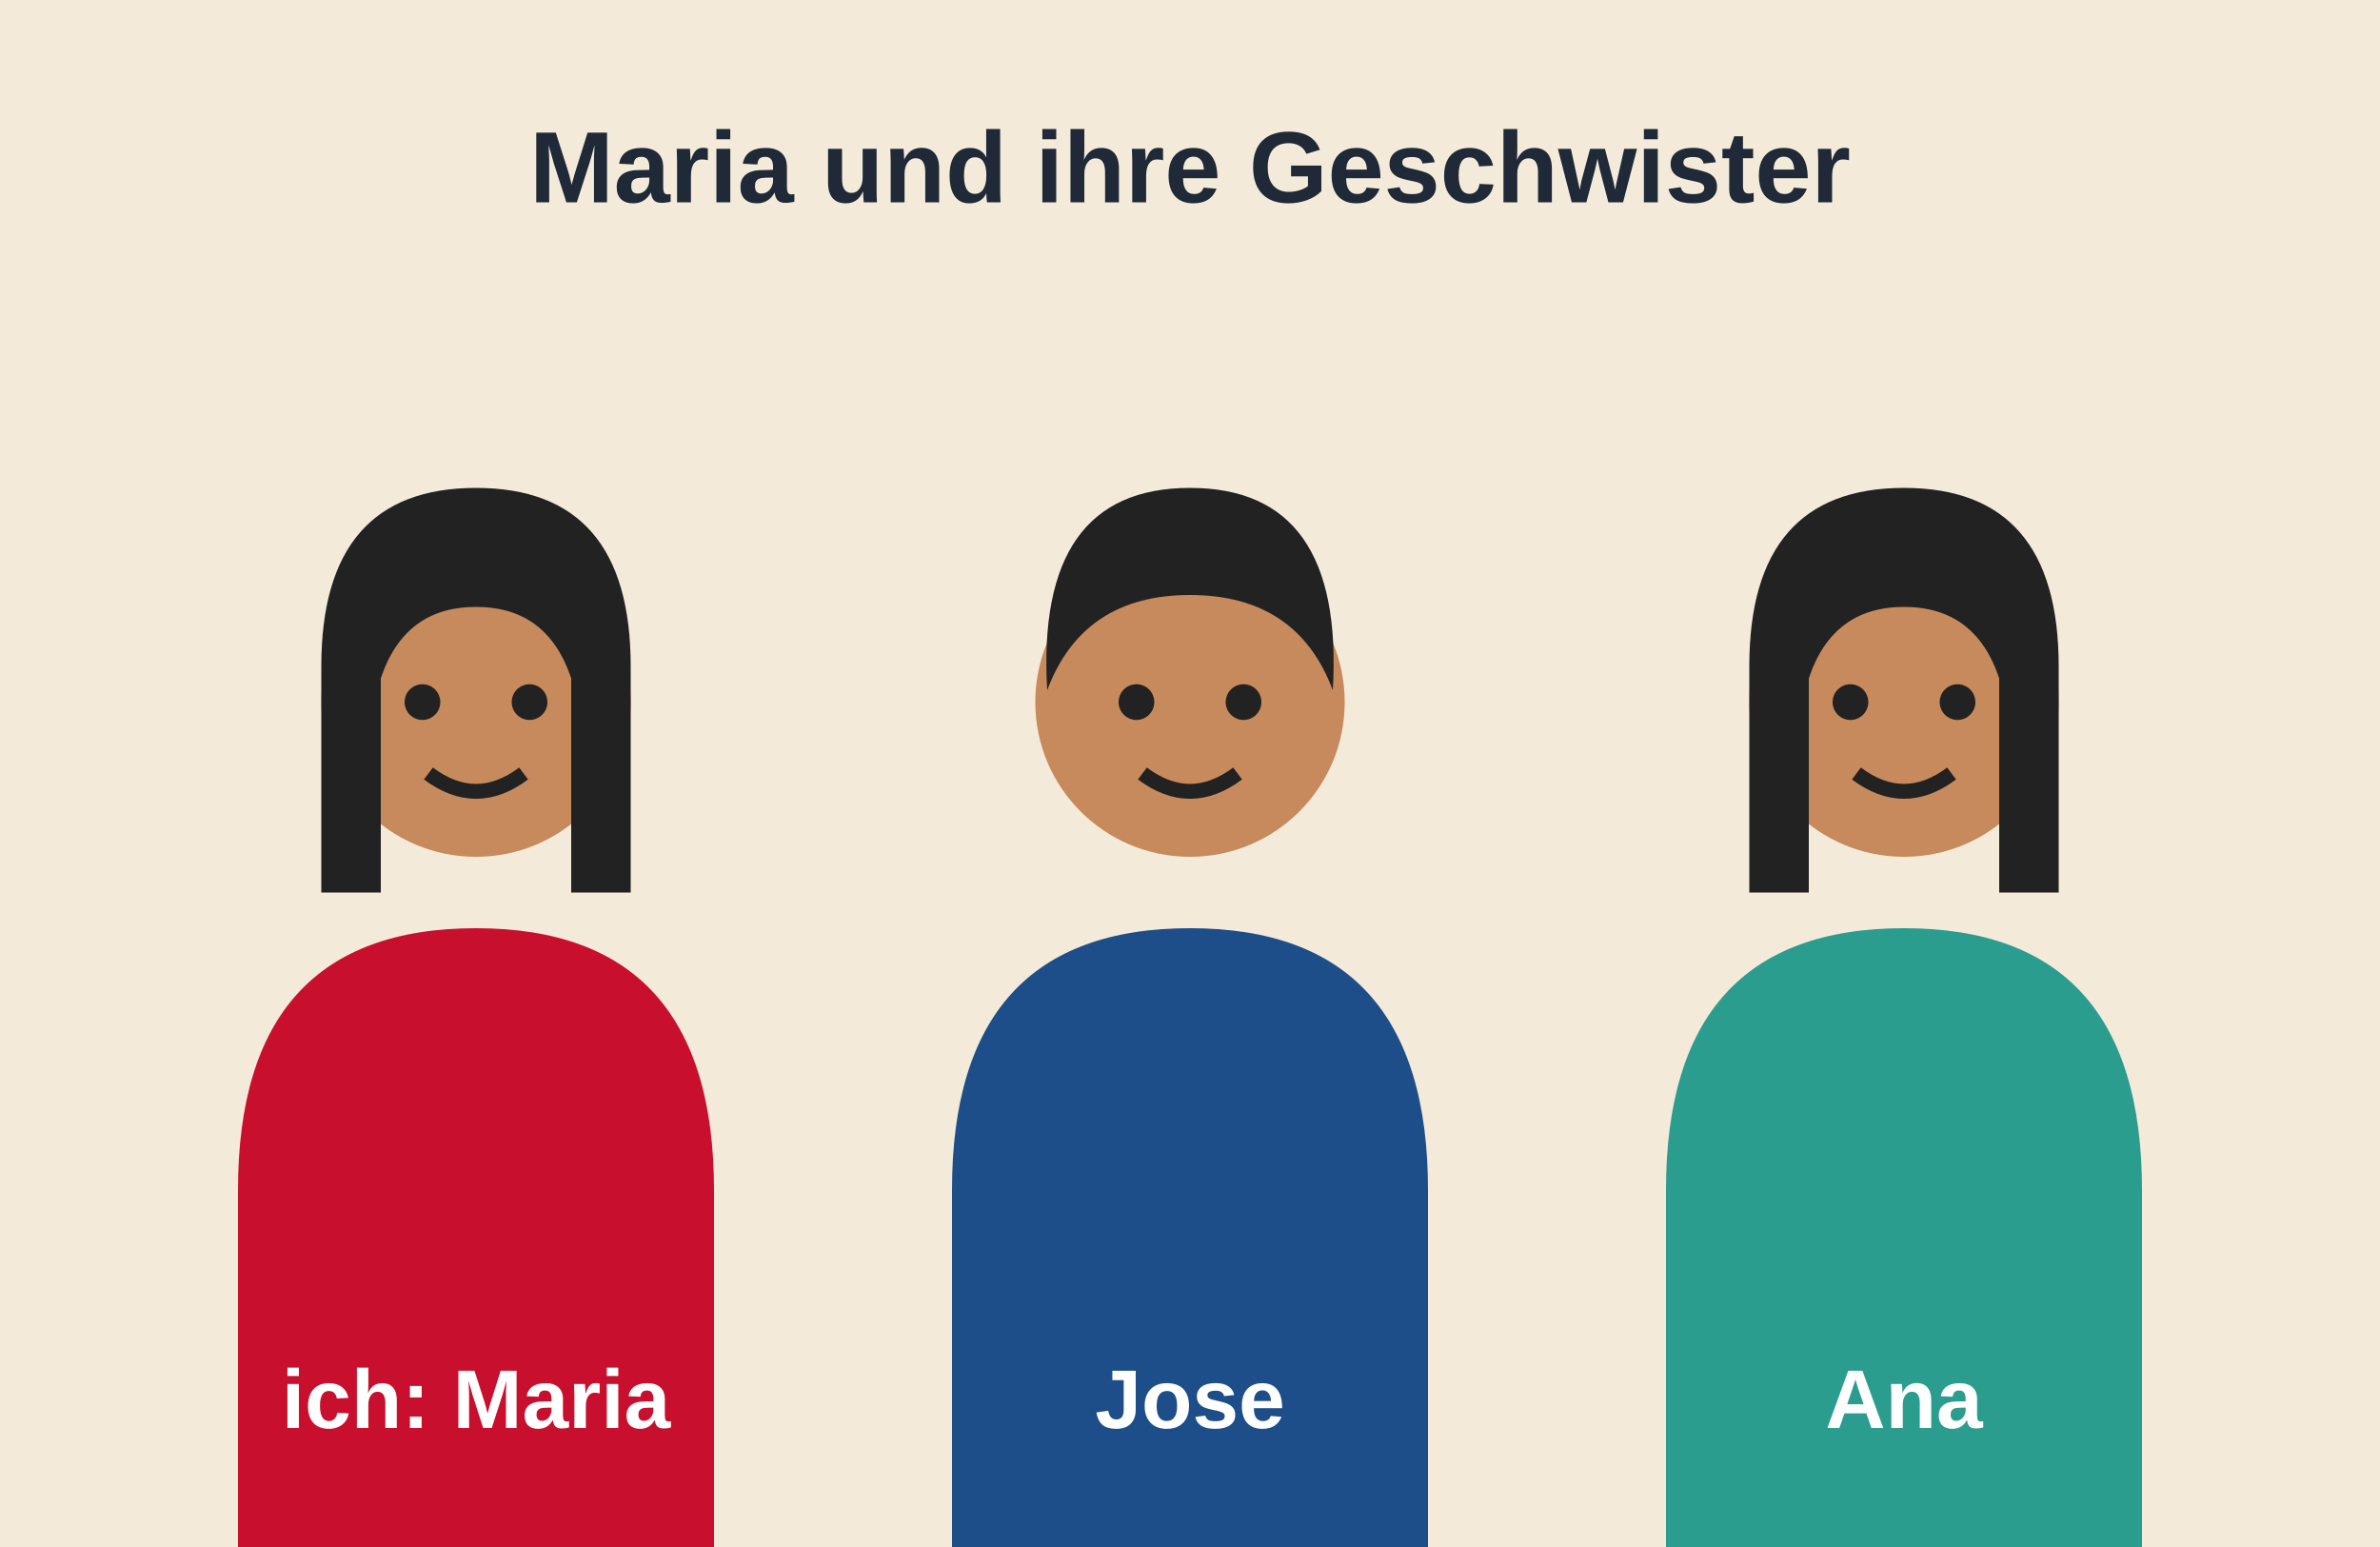
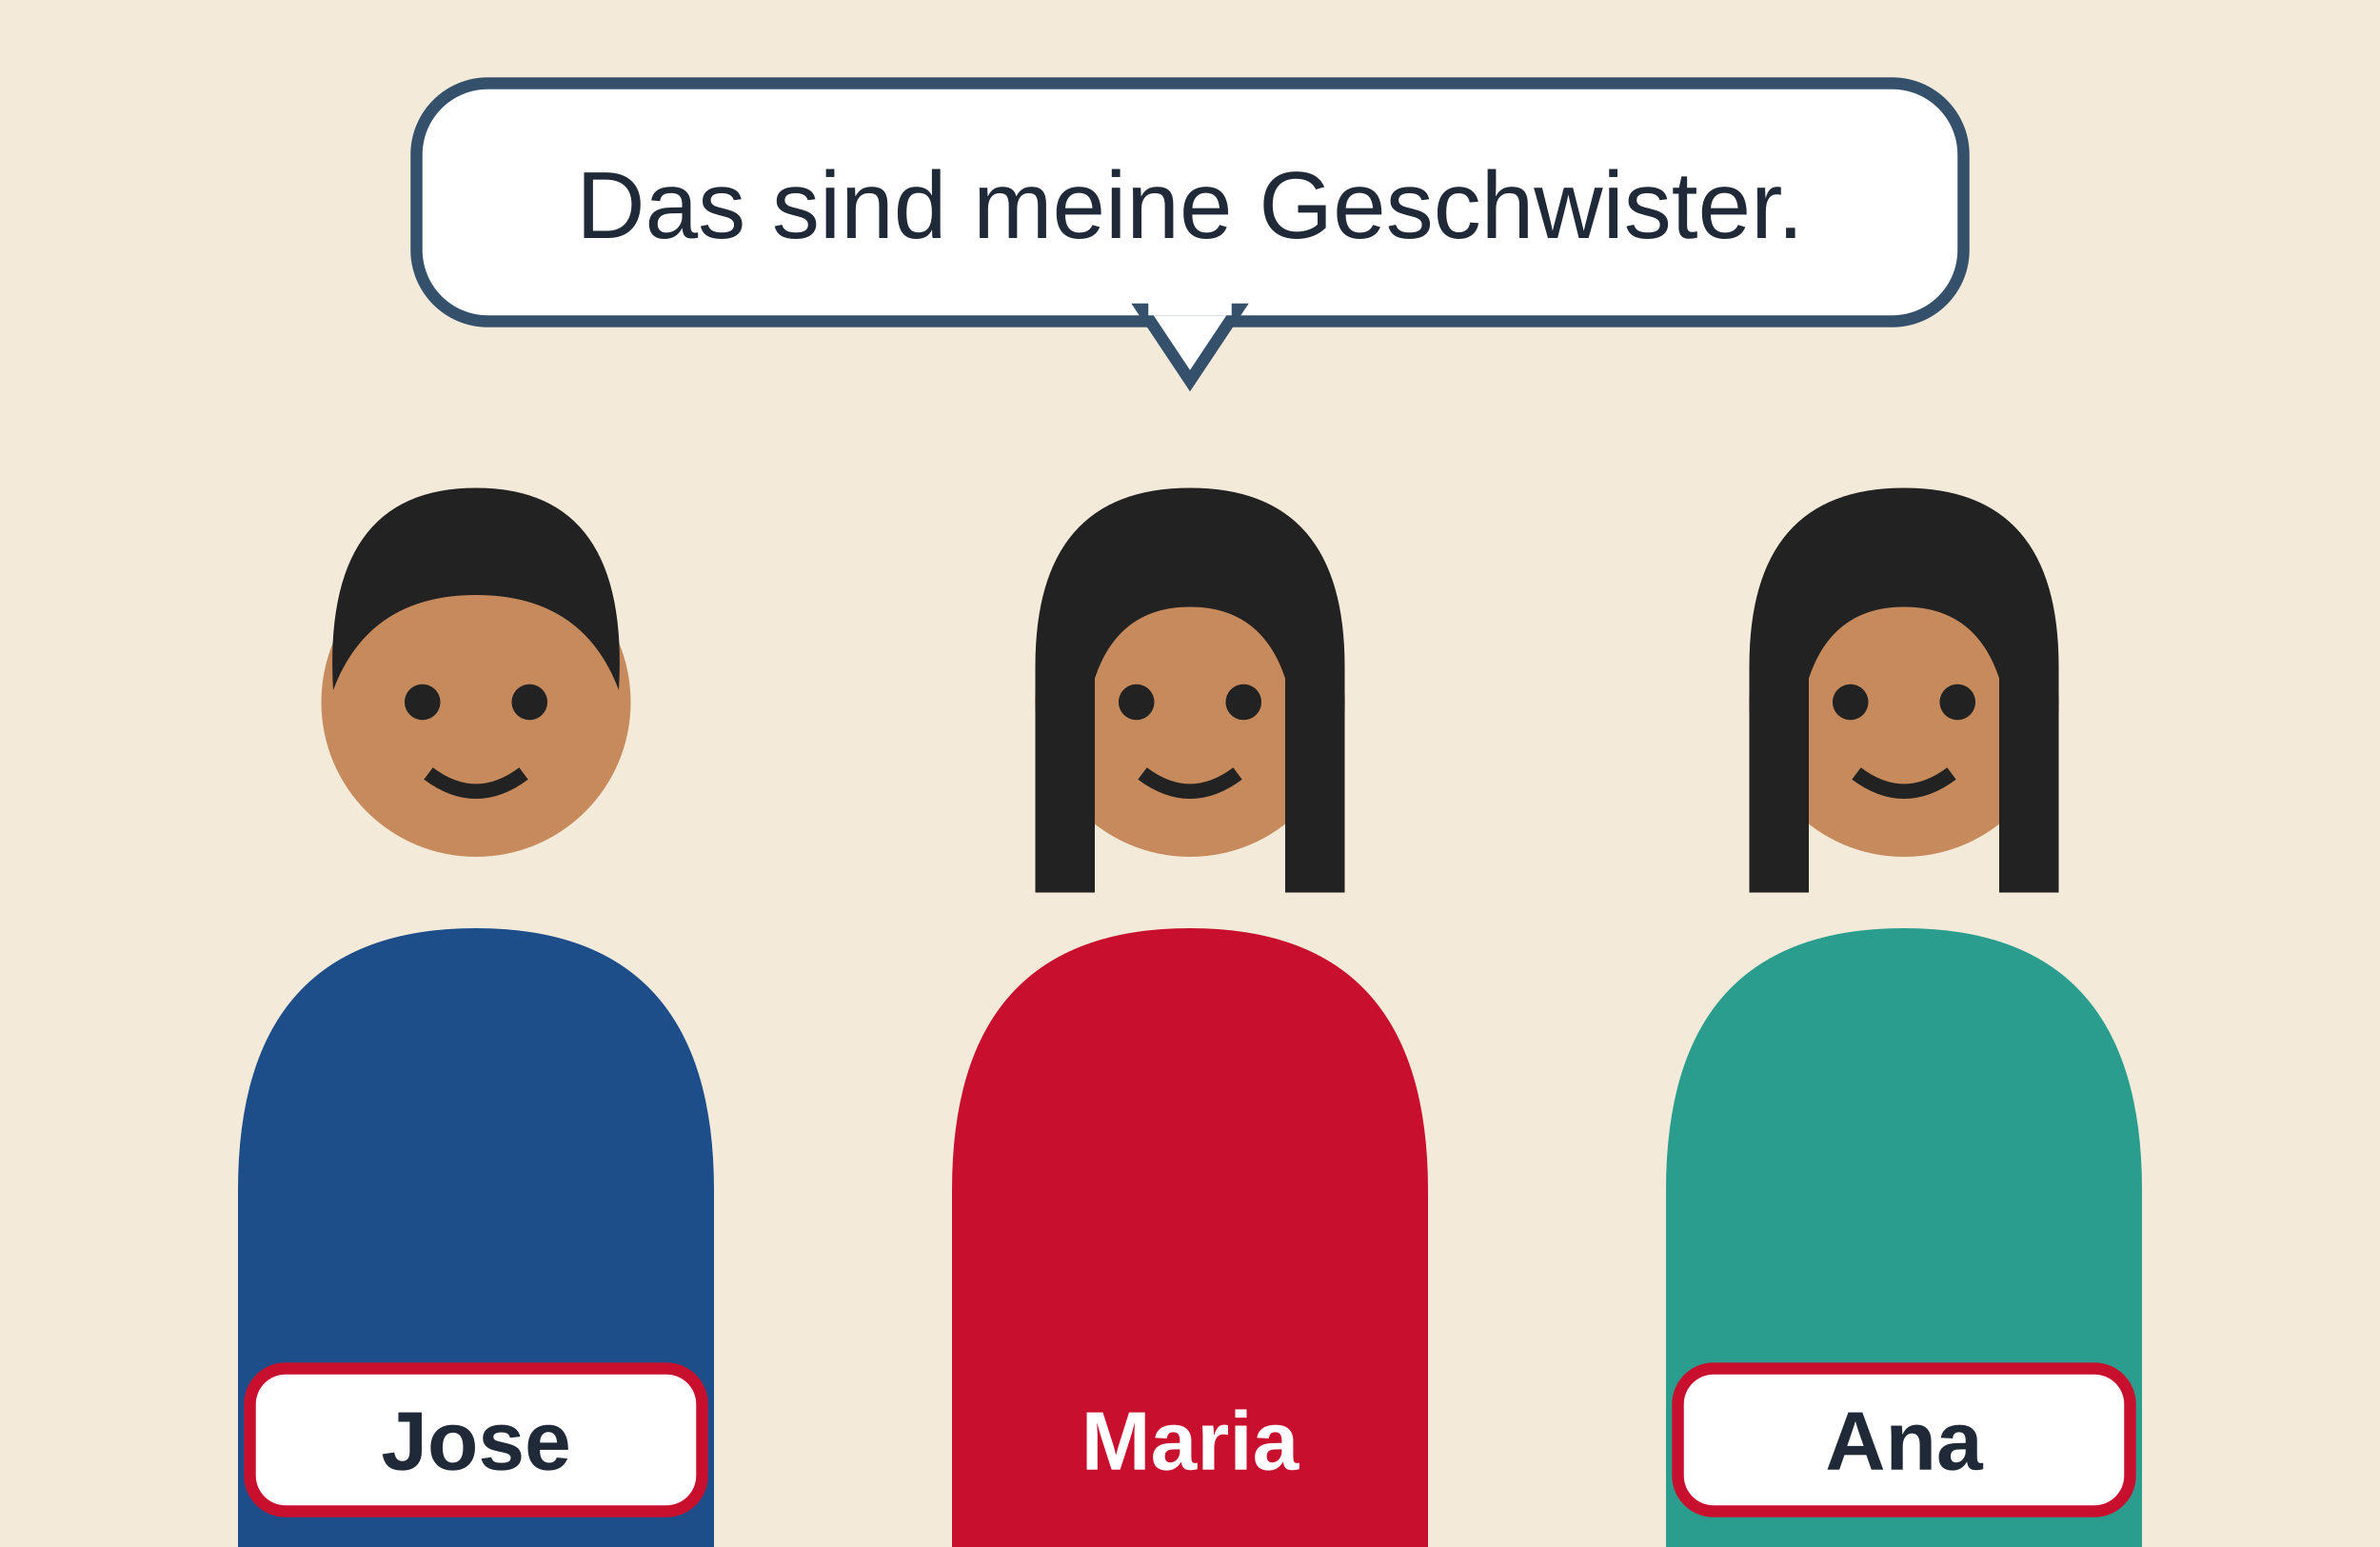
<svg xmlns="http://www.w3.org/2000/svg" viewBox="0 0 400 260" role="img" font-family="Arial, sans-serif">
  <rect width="400" height="260" fill="#f3ead9" />
-   <path d="M40 260v-60q0-44 40-44t40 44v60z" fill="#c8102e" />
+   <path d="M40 260v-60q0-44 40-44t40 44v60z" fill="#1d4e89" />
  <circle cx="80" cy="118" r="26" fill="#c68a5c" />
-   <path d="M54 150v-38q0-30 26-30t26 30v38h-10v-36q-4-12-16-12t-16 12v36z" fill="#222" />
+   <path d="M56 116q-2-34 24-34t24 34q-6-16-24-16t-24 16z" fill="#222" />
  <circle cx="71" cy="118" r="3" fill="#222" />
  <circle cx="89" cy="118" r="3" fill="#222" />
  <path d="M72 130q8 6 16 0" stroke="#222" stroke-width="2.5" fill="none" />
-   <path d="M160 260v-60q0-44 40-44t40 44v60z" fill="#1d4e89" />
-   <circle cx="200" cy="118" r="26" fill="#c68a5c" />
-   <path d="M176 116q-2-34 24-34t24 34q-6-16-24-16t-24 16z" fill="#222" />
-   <circle cx="191" cy="118" r="3" fill="#222" />
-   <circle cx="209" cy="118" r="3" fill="#222" />
-   <path d="M192 130q8 6 16 0" stroke="#222" stroke-width="2.5" fill="none" />
  <path d="M280 260v-60q0-44 40-44t40 44v60z" fill="#2a9d8f" />
  <circle cx="320" cy="118" r="26" fill="#c68a5c" />
  <path d="M294 150v-38q0-30 26-30t26 30v38h-10v-36q-4-12-16-12t-16 12v36z" fill="#222" />
  <circle cx="311" cy="118" r="3" fill="#222" />
  <circle cx="329" cy="118" r="3" fill="#222" />
  <path d="M312 130q8 6 16 0" stroke="#222" stroke-width="2.5" fill="none" />
-   <text x="80" y="240" font-size="14" fill="#fff" text-anchor="middle" font-weight="bold">ich: Maria</text>
-   <text x="200" y="240" font-size="14" fill="#fff" text-anchor="middle" font-weight="bold">Jose</text>
-   <text x="320" y="240" font-size="14" fill="#fff" text-anchor="middle" font-weight="bold">Ana</text>
-   <text x="200" y="34" font-size="17" fill="#1f2937" text-anchor="middle" font-weight="bold">Maria und ihre Geschwister</text>
+   <path d="M160 260v-60q0-44 40-44t40 44v60z" fill="#c8102e" />
+   <circle cx="200" cy="118" r="26" fill="#c68a5c" />
+   <path d="M174 150v-38q0-30 26-30t26 30v38h-10v-36q-4-12-16-12t-16 12v36z" fill="#222" />
+   <circle cx="191" cy="118" r="3" fill="#222" />
+   <circle cx="209" cy="118" r="3" fill="#222" />
+   <path d="M192 130q8 6 16 0" stroke="#222" stroke-width="2.5" fill="none" />
+   <rect x="70" y="14" width="260" height="40" rx="12" fill="#fff" stroke="#34506b" stroke-width="2" />
+   <path d="M192 52l8 12 8-12z" fill="#fff" stroke="#34506b" stroke-width="2" />
+   <rect x="193" y="48" width="14" height="5" fill="#fff" />
+   <text x="200.0" y="40" font-size="16" fill="#1f2937" text-anchor="middle">Das sind meine Geschwister.</text>
+   <rect x="42.0" y="230" width="76" height="24" rx="6" fill="#fff" stroke="#c8102e" stroke-width="2" />
+   <text x="80" y="247" font-size="14" fill="#1f2937" text-anchor="middle" font-weight="bold">Jose</text>
+   <rect x="282.0" y="230" width="76" height="24" rx="6" fill="#fff" stroke="#c8102e" stroke-width="2" />
+   <text x="320" y="247" font-size="14" fill="#1f2937" text-anchor="middle" font-weight="bold">Ana</text>
+   <rect x="162.0" y="230" width="76" height="24" rx="6" fill="#c8102e" stroke="#c8102e" stroke-width="2" />
+   <text x="200" y="247" font-size="14" fill="#fff" text-anchor="middle" font-weight="bold">Maria</text>
</svg>
